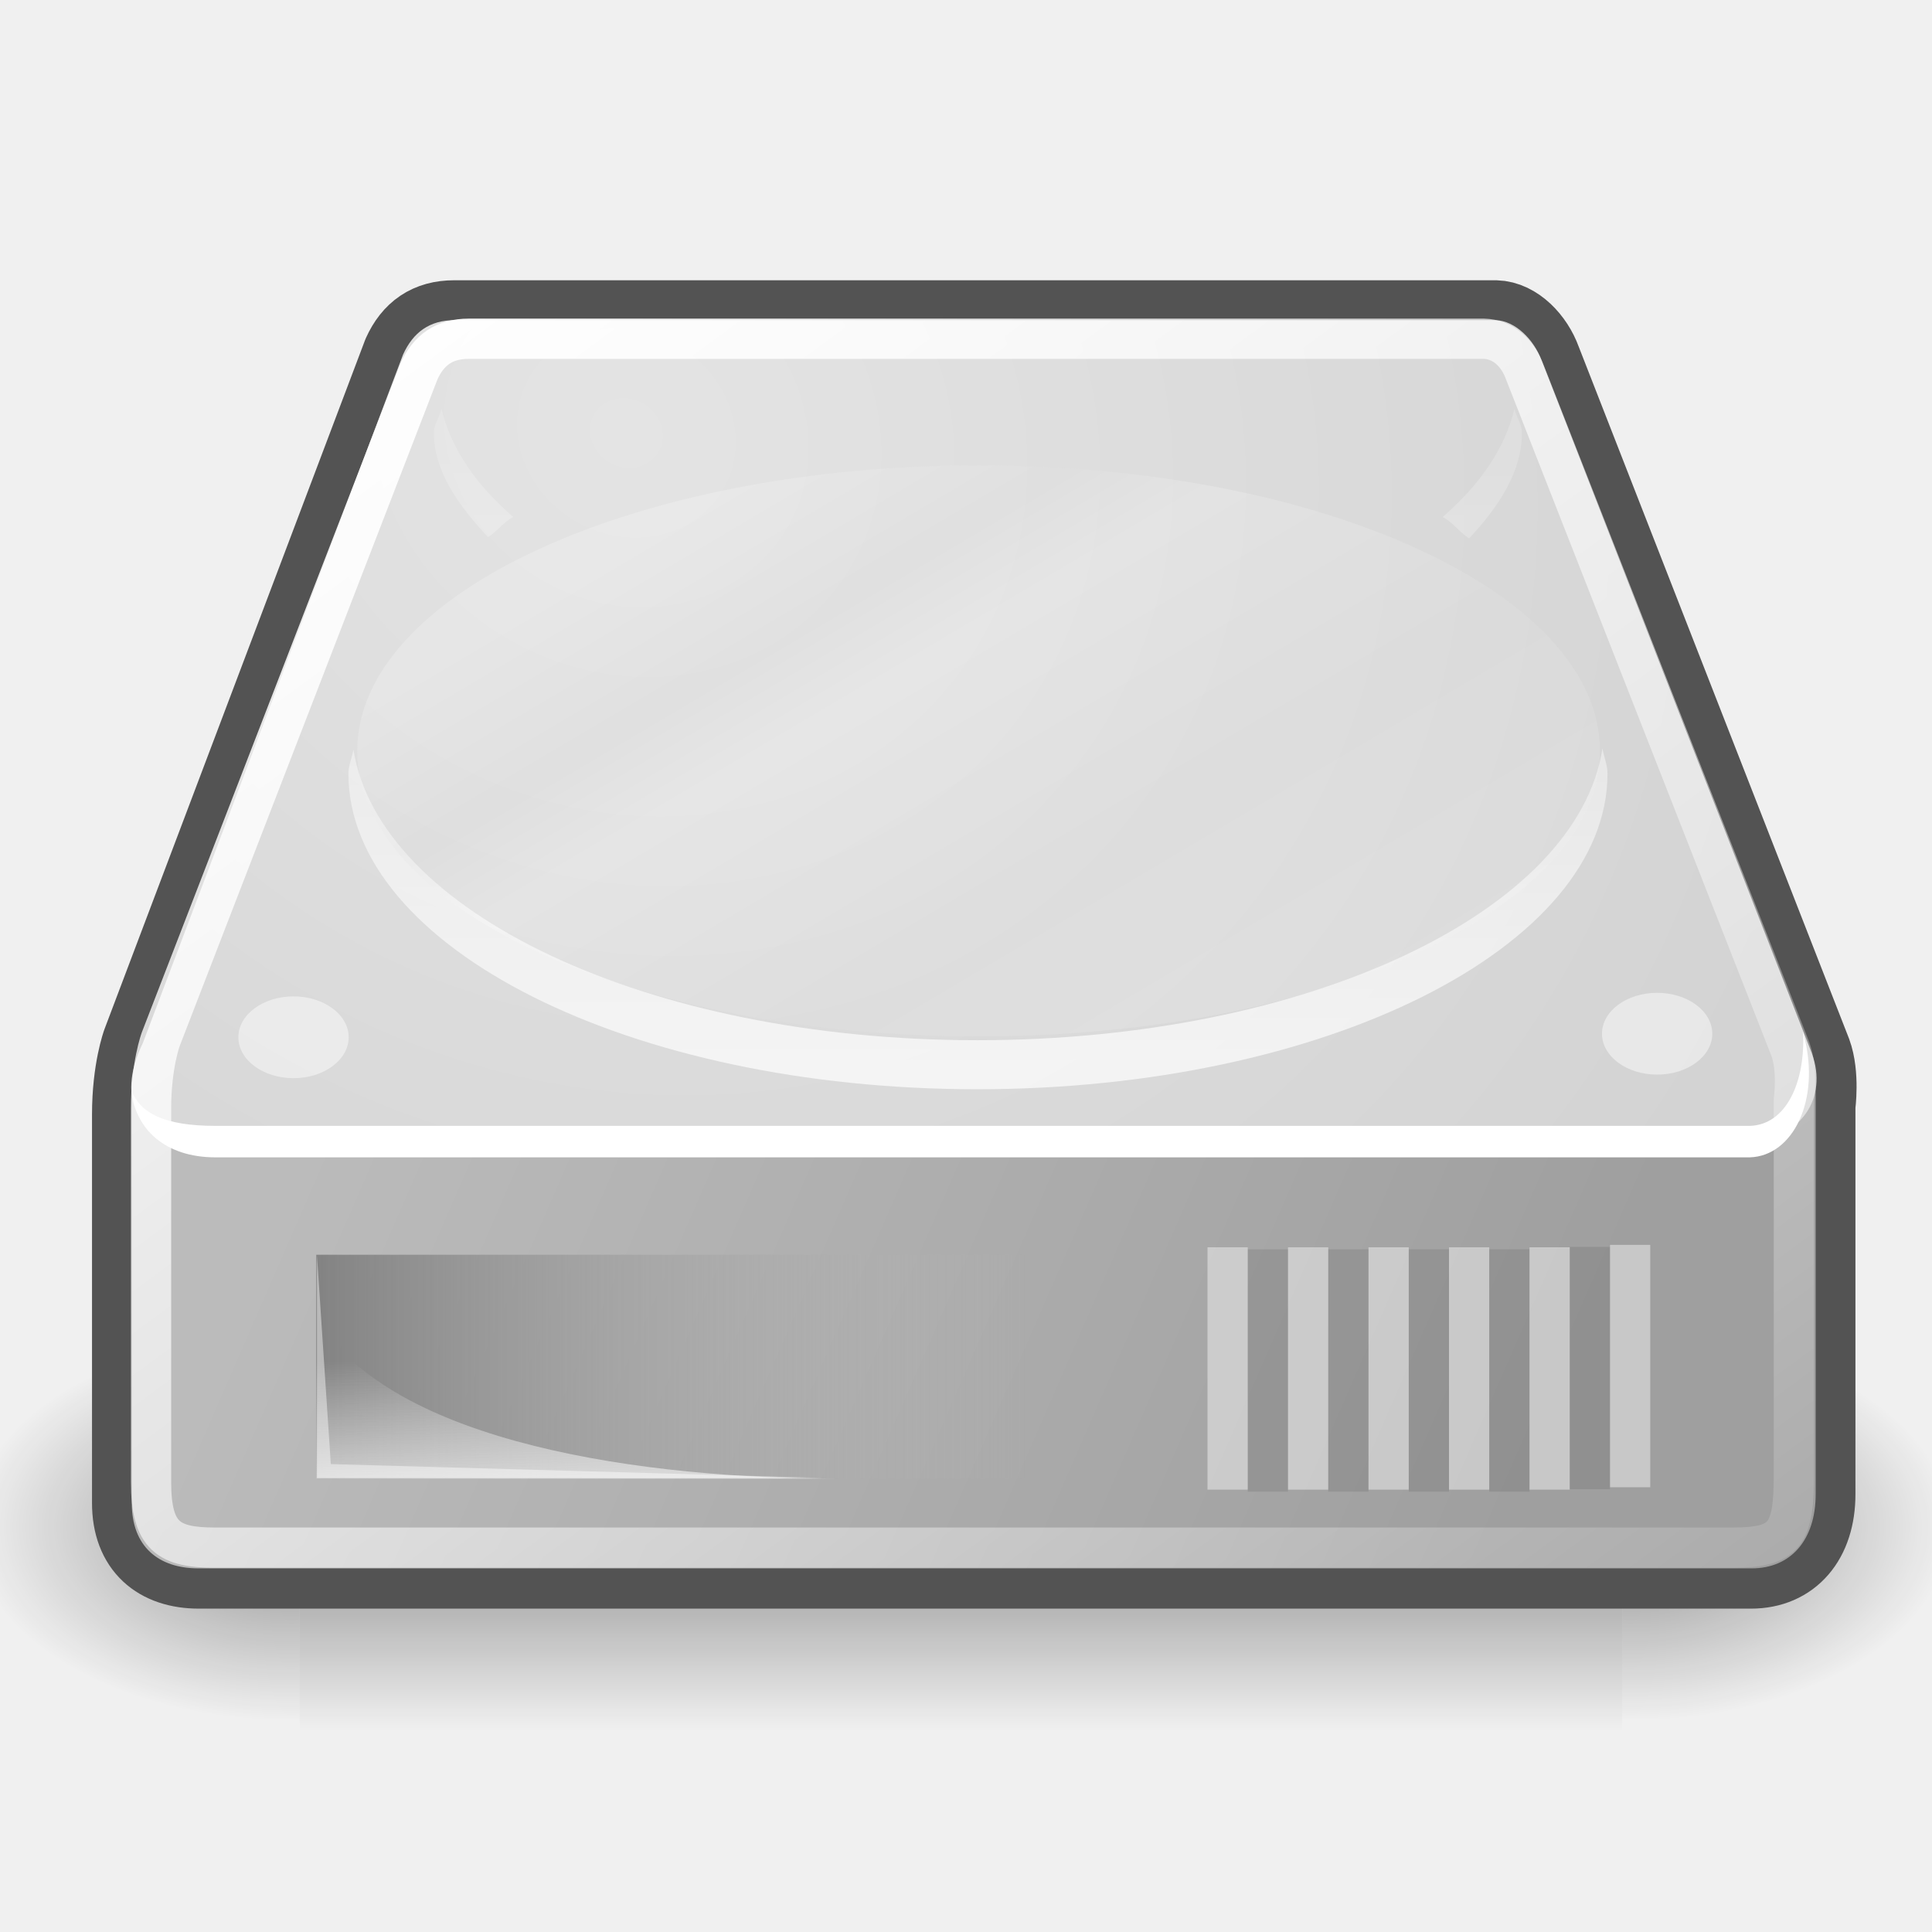
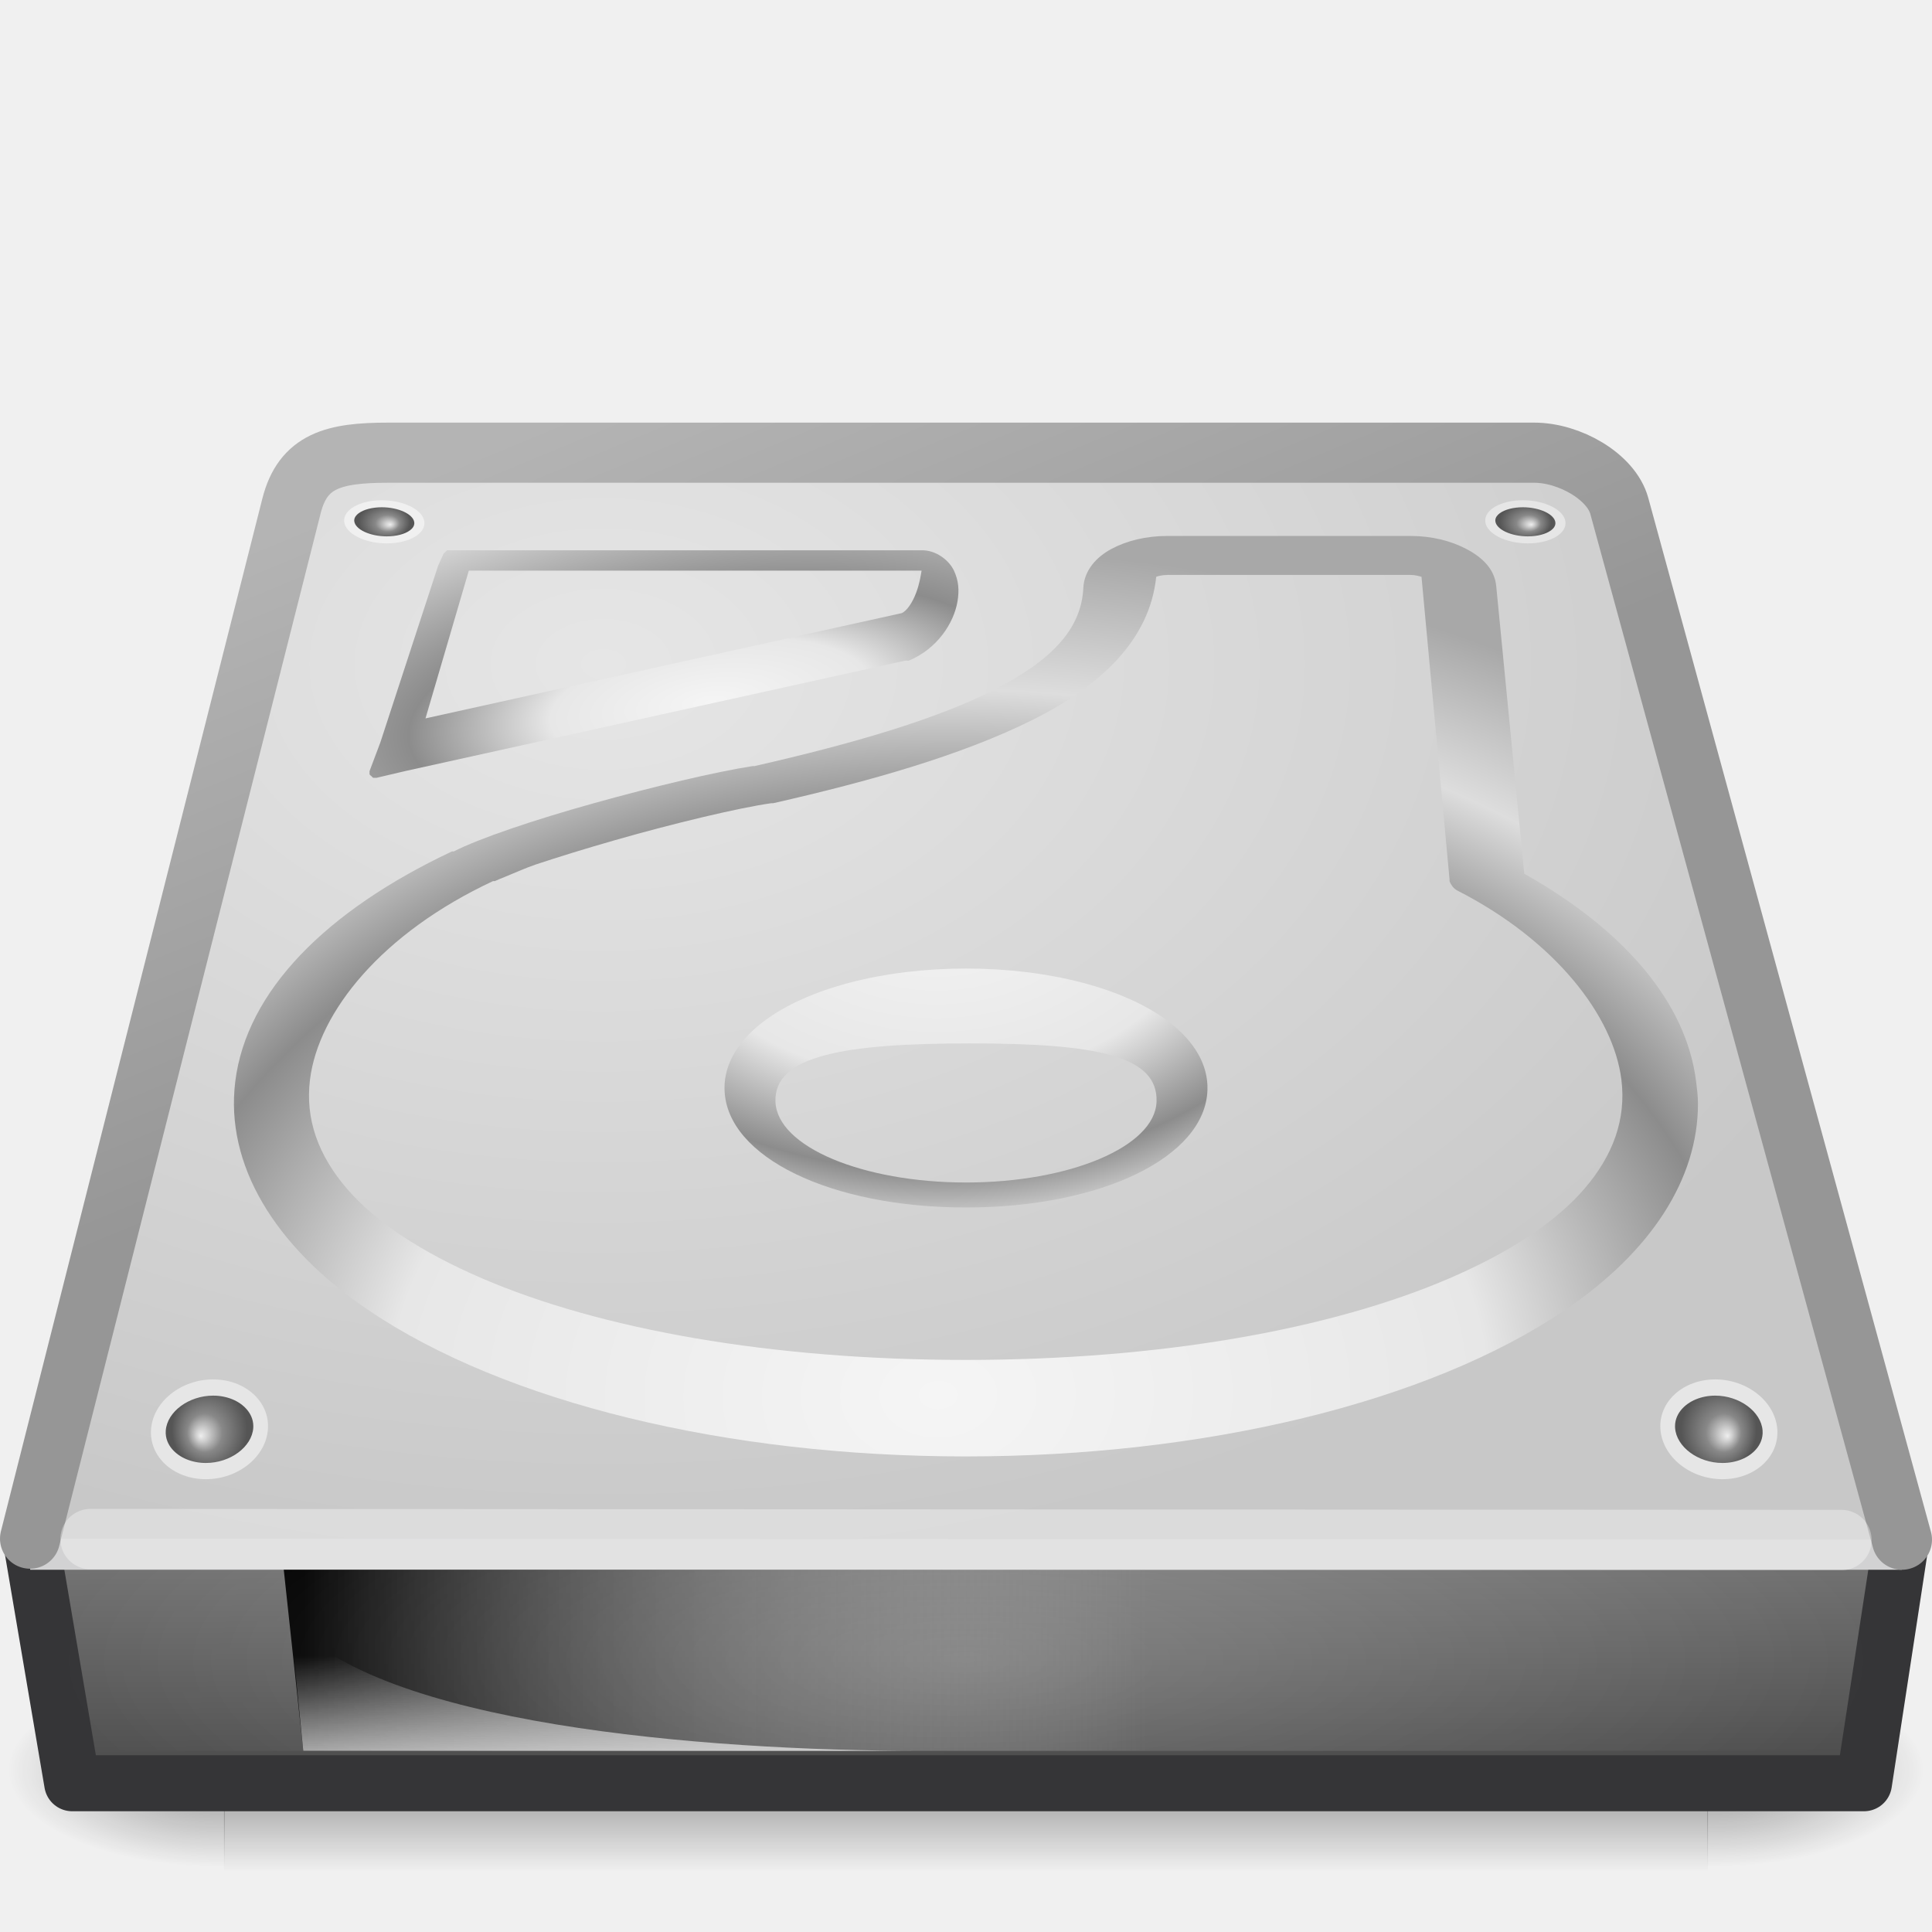
- <svg xmlns="http://www.w3.org/2000/svg" xmlns:xlink="http://www.w3.org/1999/xlink" id="svg2913" height="48px" width="48px">
-   <defs id="defs3">
-     <radialGradient xlink:href="#linearGradient5060" id="radialGradient6719" gradientUnits="userSpaceOnUse" gradientTransform="matrix(-2.774389,0,0,1.969706,112.7623,-872.8854)" cx="605.714" cy="486.648" fx="605.714" fy="486.648" r="117.143" />
+ <svg xmlns="http://www.w3.org/2000/svg" xmlns:xlink="http://www.w3.org/1999/xlink" version="1.0" width="32" height="32" id="svg3786">
+   <defs id="defs3788">
+     <linearGradient id="linearGradient5026">
+       <stop id="stop5028" style="stop-color:#f5f5f5;stop-opacity:1" offset="0" />
+       <stop id="stop5030" style="stop-color:#e7e7e7;stop-opacity:1" offset="0.278" />
+       <stop id="stop5032" style="stop-color:#8c8c8c;stop-opacity:1" offset="0.524" />
+       <stop id="stop5034" style="stop-color:#ddd;stop-opacity:1" offset="1" />
+       <stop id="stop5036" style="stop-color:#a8a8a8;stop-opacity:1" offset="1" />
+     </linearGradient>
    <linearGradient id="linearGradient5060">
-       <stop style="stop-color:black;stop-opacity:1;" offset="0" id="stop5062" />
-       <stop style="stop-color:black;stop-opacity:0;" offset="1" id="stop5064" />
+       <stop id="stop5062" style="stop-color:black;stop-opacity:1" offset="0" />
+       <stop id="stop5064" style="stop-color:black;stop-opacity:0" offset="1" />
    </linearGradient>
-     <radialGradient xlink:href="#linearGradient5060" id="radialGradient6717" gradientUnits="userSpaceOnUse" gradientTransform="matrix(2.774389,0,0,1.969706,-1891.633,-872.8854)" cx="605.714" cy="486.648" fx="605.714" fy="486.648" r="117.143" />
    <linearGradient id="linearGradient5048">
-       <stop style="stop-color:black;stop-opacity:0;" offset="0" id="stop5050" />
-       <stop id="stop5056" offset="0.5" style="stop-color:black;stop-opacity:1;" />
-       <stop style="stop-color:black;stop-opacity:0;" offset="1" id="stop5052" />
+       <stop id="stop5050" style="stop-color:black;stop-opacity:0" offset="0" />
+       <stop id="stop5056" style="stop-color:black;stop-opacity:1" offset="0.5" />
+       <stop id="stop5052" style="stop-color:black;stop-opacity:0" offset="1" />
    </linearGradient>
-     <linearGradient xlink:href="#linearGradient5048" id="linearGradient6715" gradientUnits="userSpaceOnUse" gradientTransform="matrix(2.774389,0,0,1.969706,-1892.179,-872.8854)" x1="302.857" y1="366.648" x2="302.857" y2="609.505" />
-     <linearGradient id="linearGradient2555">
-       <stop id="stop2557" offset="0" style="stop-color:#ffffff;stop-opacity:1;" />
-       <stop style="stop-color:#e6e6e6;stop-opacity:1;" offset="0.5" id="stop2561" />
-       <stop id="stop2563" offset="0.75" style="stop-color:#ffffff;stop-opacity:1;" />
-       <stop style="stop-color:#e1e1e1;stop-opacity:1;" offset="0.842" id="stop2565" />
-       <stop id="stop2559" offset="1" style="stop-color:#ffffff;stop-opacity:1;" />
+     <linearGradient x1="19.636" y1="23.297" x2="13.817" y2="9.748" id="linearGradient2461" xlink:href="#linearGradient3484-2" gradientUnits="userSpaceOnUse" gradientTransform="matrix(0.6874548,0,0,0.6642584,-0.4986866,0.5245843)" />
+     <linearGradient x1="29.938" y1="41" x2="30" y2="50" id="linearGradient2465" xlink:href="#linearGradient2215-9" gradientUnits="userSpaceOnUse" gradientTransform="matrix(0.6886478,0,0,0.5067185,-3.970884,4.455257)" />
+     <linearGradient x1="302.857" y1="366.648" x2="302.857" y2="609.505" id="linearGradient2471" xlink:href="#linearGradient5048" gradientUnits="userSpaceOnUse" gradientTransform="matrix(0.07635654,0,0,0.02184879,1.402572,30.13856)" />
+     <radialGradient cx="605.714" cy="486.648" r="117.143" fx="605.714" fy="486.648" id="radialGradient2473" xlink:href="#linearGradient5060" gradientUnits="userSpaceOnUse" gradientTransform="matrix(0.04484747,0,0,0.02184879,20.38888,30.13856)" />
+     <radialGradient cx="605.714" cy="486.648" r="117.143" fx="605.714" fy="486.648" id="radialGradient2475" xlink:href="#linearGradient5060" gradientUnits="userSpaceOnUse" gradientTransform="matrix(-0.04484747,0,0,0.02184879,37.61113,30.13856)" />
+     <radialGradient cx="113.065" cy="97.588" r="2.563" fx="113.667" fy="98" id="radialGradient3437" gradientUnits="userSpaceOnUse">
+       <stop id="stop3439" style="stop-color:#eee;stop-opacity:1" offset="0" />
+       <stop id="stop3441" style="stop-color:#cecece;stop-opacity:1" offset="0.16" />
+       <stop id="stop3443" style="stop-color:#888;stop-opacity:1" offset="0.468" />
+       <stop id="stop3445" style="stop-color:#555;stop-opacity:1" offset="1" />
+     </radialGradient>
+     <radialGradient cx="113.065" cy="97.588" r="2.563" fx="113.667" fy="98" id="radialGradient3789" xlink:href="#radialGradient3437" gradientUnits="userSpaceOnUse" gradientTransform="matrix(2.495652,0,0,2.495652,-223.9757,-53.22609)" />
+     <radialGradient cx="113.065" cy="97.588" r="2.563" fx="113.667" fy="98" id="radialGradient3793" xlink:href="#radialGradient3437" gradientUnits="userSpaceOnUse" gradientTransform="matrix(2.495652,0,0,2.495652,-223.9757,-53.22609)" />
+     <radialGradient cx="113.065" cy="97.588" r="2.563" fx="113.667" fy="98" id="radialGradient3797" xlink:href="#radialGradient3437" gradientUnits="userSpaceOnUse" gradientTransform="matrix(2.495652,0,0,2.495652,-223.9757,-53.22609)" />
+     <radialGradient cx="113.065" cy="97.588" r="2.563" fx="113.667" fy="98" id="radialGradient3801" xlink:href="#radialGradient3437" gradientUnits="userSpaceOnUse" gradientTransform="matrix(2.495652,0,0,2.495652,-223.9757,-53.22609)" />
+     <radialGradient cx="142.622" cy="191.854" r="78.728" fx="142.622" fy="191.854" id="radialGradient3820" xlink:href="#linearGradient4035" gradientUnits="userSpaceOnUse" gradientTransform="matrix(0.1233016,0,0,-0.08625852,-2.074113,31.24775)" />
+     <radialGradient cx="127.317" cy="143.828" r="78.728" fx="127.317" fy="143.828" id="radialGradient3827" xlink:href="#linearGradient5026" gradientUnits="userSpaceOnUse" gradientTransform="matrix(0.126479,-0.01718782,0.00571677,0.0512009,-5.116578,6.52565)" />
+     <radialGradient cx="141.747" cy="206.426" r="78.728" fx="141.747" fy="206.426" id="radialGradient3831" xlink:href="#linearGradient4035" gradientUnits="userSpaceOnUse" gradientTransform="matrix(0.2481943,-0.00314007,0.00183689,0.1806732,-20.01717,-13.63393)" />
+     <linearGradient id="linearGradient4236-0">
+       <stop id="stop4238-4" style="stop-color:#eee;stop-opacity:1" offset="0" />
+       <stop id="stop4240-3" style="stop-color:#eee;stop-opacity:0" offset="1" />
    </linearGradient>
-     <linearGradient id="linearGradient4274">
-       <stop style="stop-color:#ffffff;stop-opacity:0.255;" offset="0" id="stop4276" />
-       <stop style="stop-color:#ffffff;stop-opacity:1;" offset="1" id="stop4278" />
+     <linearGradient id="linearGradient6309">
+       <stop id="stop6311" style="stop-color:black;stop-opacity:1" offset="0" />
+       <stop id="stop6313" style="stop-color:#bbb;stop-opacity:0" offset="1" />
    </linearGradient>
-     <linearGradient id="linearGradient4264">
-       <stop id="stop4266" offset="0" style="stop-color:#000000;stop-opacity:1;" />
-       <stop id="stop4268" offset="1" style="stop-color:#000000;stop-opacity:0;" />
+     <linearGradient id="linearGradient4035">
+       <stop id="stop4037" style="stop-color:#f5f5f5;stop-opacity:1" offset="0" />
+       <stop id="stop4039" style="stop-color:#e7e7e7;stop-opacity:1" offset="0.47" />
+       <stop id="stop4041" style="stop-color:#8c8c8c;stop-opacity:1" offset="0.693" />
+       <stop id="stop4043" style="stop-color:#ddd;stop-opacity:1" offset="0.835" />
+       <stop id="stop4045" style="stop-color:#a8a8a8;stop-opacity:1" offset="1" />
    </linearGradient>
-     <linearGradient id="linearGradient4254">
-       <stop id="stop4256" offset="0" style="stop-color:#ffffff;stop-opacity:1;" />
-       <stop id="stop4258" offset="1" style="stop-color:#ffffff;stop-opacity:0;" />
+     <linearGradient id="linearGradient2215-9">
+       <stop id="stop2223-6" style="stop-color:#7a7a7a;stop-opacity:1" offset="0" />
+       <stop id="stop2219-1" style="stop-color:#474747;stop-opacity:1" offset="1" />
    </linearGradient>
-     <linearGradient id="linearGradient4244">
-       <stop id="stop4246" offset="0" style="stop-color:#e4e4e4;stop-opacity:1;" />
-       <stop id="stop4248" offset="1" style="stop-color:#d3d3d3;stop-opacity:1;" />
+     <linearGradient id="linearGradient7056-0">
+       <stop id="stop7064-4" style="stop-color:#e6e6e6;stop-opacity:1" offset="0" />
+       <stop id="stop7060-2" style="stop-color:#c8c8c8;stop-opacity:1" offset="1" />
    </linearGradient>
-     <linearGradient id="linearGradient4236">
-       <stop id="stop4238" offset="0" style="stop-color:#eeeeee;stop-opacity:1;" />
-       <stop id="stop4240" offset="1" style="stop-color:#eeeeee;stop-opacity:0;" />
+     <linearGradient id="linearGradient3484-2">
+       <stop id="stop3486-2" style="stop-color:#969696;stop-opacity:1" offset="0" />
+       <stop id="stop3488-0" style="stop-color:#b4b4b4;stop-opacity:1" offset="1" />
    </linearGradient>
-     <linearGradient id="linearGradient4228">
-       <stop id="stop4230" offset="0" style="stop-color:#bbbbbb;stop-opacity:1;" />
-       <stop id="stop4232" offset="1" style="stop-color:#9f9f9f;stop-opacity:1;" />
+     <linearGradient id="linearGradient6310-8">
+       <stop id="stop6312-6" style="stop-color:white;stop-opacity:1" offset="0" />
+       <stop id="stop6314-6" style="stop-color:white;stop-opacity:0" offset="1" />
    </linearGradient>
-     <linearGradient id="linearGradient4184">
-       <stop id="stop4186" offset="0" style="stop-color:#838383;stop-opacity:1;" />
-       <stop id="stop4188" offset="1" style="stop-color:#bbbbbb;stop-opacity:0;" />
-     </linearGradient>
-     <linearGradient gradientTransform="translate(0.795493,-1.325821)" y2="35.281" x2="24.688" y1="35.281" x1="7.062" gradientUnits="userSpaceOnUse" id="linearGradient4209" xlink:href="#linearGradient4184" />
-     <linearGradient gradientUnits="userSpaceOnUse" y2="40.944" x2="36.183" y1="28.481" x1="7.605" id="linearGradient4234" xlink:href="#linearGradient4228" />
-     <linearGradient gradientUnits="userSpaceOnUse" y2="33.759" x2="12.222" y1="37.206" x1="12.277" id="linearGradient4242" xlink:href="#linearGradient4236" />
-     <radialGradient gradientUnits="userSpaceOnUse" gradientTransform="matrix(1.286242,0.781698,-0.710782,1.169552,-2.354348,-4.876862)" r="20.936" fy="2.959" fx="15.571" cy="2.959" cx="15.571" id="radialGradient4250" xlink:href="#linearGradient4244" />
-     <linearGradient gradientUnits="userSpaceOnUse" y2="47.621" x2="44.096" y1="4.433" x1="12.378" id="linearGradient4260" xlink:href="#linearGradient4254" />
-     <radialGradient gradientUnits="userSpaceOnUse" gradientTransform="matrix(1,0,0,0.651032,0,9.455693)" r="23.555" fy="27.096" fx="23.202" cy="27.096" cx="23.202" id="radialGradient4270" xlink:href="#linearGradient4264" />
-     <linearGradient gradientUnits="userSpaceOnUse" y2="26.357" x2="23.688" y1="11.319" x1="23.688" id="linearGradient4272" xlink:href="#linearGradient4274" />
-     <linearGradient xlink:href="#linearGradient2555" id="linearGradient2553" x1="33.431" y1="31.965" x2="21.748" y2="11.781" gradientUnits="userSpaceOnUse" />
+     <radialGradient cx="24" cy="42" r="21" fx="24" fy="42" id="radialGradient4226" xlink:href="#linearGradient6310-8" gradientUnits="userSpaceOnUse" gradientTransform="matrix(0.7142857,0,1.9866158e-8,0.2142857,-1.142856,18.5)" />
+     <linearGradient x1="12.277" y1="37.206" x2="12.222" y2="33.759" id="linearGradient4235" xlink:href="#linearGradient4236-0" gradientUnits="userSpaceOnUse" gradientTransform="matrix(0.7930465,0,0,0.5393258,-1.209199,9.186959)" />
+     <linearGradient x1="7.062" y1="35.281" x2="24.688" y2="35.281" id="linearGradient4238" xlink:href="#linearGradient6309" gradientUnits="userSpaceOnUse" gradientTransform="matrix(0.7930465,0,0,0.5393258,-0.5783367,8.471909)" />
+     <radialGradient cx="10" cy="7.237" r="16" fx="10" fy="7.237" id="radialGradient5024" xlink:href="#linearGradient7056-0" gradientUnits="userSpaceOnUse" gradientTransform="matrix(1.404513,0,0,0.9375,-4.045128,4.215466)" />
  </defs>
-   <g id="layer2">
-     <g transform="matrix(2.45274e-2,0,0,2.086758e-2,45.69054,36.1536)" id="g6707">
-       <rect style="opacity:0.402;color:black;fill:url(#linearGradient6715);fill-opacity:1;fill-rule:nonzero;stroke:none;stroke-width:1;stroke-linecap:round;stroke-linejoin:miter;marker:none;marker-start:none;marker-mid:none;marker-end:none;stroke-miterlimit:4;stroke-dasharray:none;stroke-dashoffset:0;stroke-opacity:1;visibility:visible;display:inline;overflow:visible" id="rect6709" width="1339.633" height="478.357" x="-1559.252" y="-150.697" />
-       <path style="opacity:0.402;color:black;fill:url(#radialGradient6717);fill-opacity:1;fill-rule:nonzero;stroke:none;stroke-width:1;stroke-linecap:round;stroke-linejoin:miter;marker:none;marker-start:none;marker-mid:none;marker-end:none;stroke-miterlimit:4;stroke-dasharray:none;stroke-dashoffset:0;stroke-opacity:1;visibility:visible;display:inline;overflow:visible" d="M -219.619,-150.68 C -219.619,-150.68 -219.619,327.65 -219.619,327.65 C -76.745,328.551 125.781,220.481 125.781,88.454 C 125.781,-43.572 -33.655,-150.68 -219.619,-150.68 z " id="path6711" />
-       <path id="path6713" d="M -1559.252,-150.68 C -1559.252,-150.68 -1559.252,327.65 -1559.252,327.65 C -1702.127,328.551 -1904.652,220.481 -1904.652,88.454 C -1904.652,-43.572 -1745.216,-150.68 -1559.252,-150.68 z " style="opacity:0.402;color:black;fill:url(#radialGradient6719);fill-opacity:1;fill-rule:nonzero;stroke:none;stroke-width:1;stroke-linecap:round;stroke-linejoin:miter;marker:none;marker-start:none;marker-mid:none;marker-end:none;stroke-miterlimit:4;stroke-dasharray:none;stroke-dashoffset:0;stroke-opacity:1;visibility:visible;display:inline;overflow:visible" />
-     </g>
-     <path id="path4196" d="M 11.286,7.963 C 10.661,7.963 10.254,8.253 10.004,8.806 C 10.004,8.806 3.536,25.91 3.536,25.91 C 3.536,25.91 3.286,26.581 3.286,27.691 C 3.286,27.691 3.286,37.341 3.286,37.341 C 3.286,38.424 3.943,38.966 4.942,38.966 L 43.504,38.966 C 44.489,38.966 45.098,38.248 45.098,37.122 L 45.098,27.472 C 45.098,27.472 45.204,26.702 45.004,26.16 L 38.286,8.963 C 38.101,8.451 37.649,7.975 37.161,7.963 L 11.286,7.963 z " style="stroke-opacity:1;stroke-dasharray:none;stroke-miterlimit:4;stroke-linejoin:round;stroke-linecap:round;stroke-width:2;stroke:#535353;fill-rule:evenodd;fill-opacity:1;fill:none" />
-     <path id="path4170" d="M 3.274,26.997 L 4.038,26.305 L 41.648,26.367 L 45.11,26.684 L 45.11,37.123 C 45.11,38.248 44.503,38.966 43.518,38.966 L 4.935,38.966 C 3.937,38.966 3.274,38.424 3.274,37.342 L 3.274,26.997 z " style="fill:url(#linearGradient4234);fill-opacity:1.0;fill-rule:evenodd;stroke:none;stroke-width:1.02px;stroke-linecap:butt;stroke-linejoin:miter;stroke-opacity:1" />
-     <path id="path3093" d="M 3.549,25.914 C 2.835,27.379 3.548,28.307 4.585,28.307 C 4.585,28.307 43.585,28.307 43.585,28.307 C 44.704,28.283 45.43,27.295 45.013,26.164 L 38.299,8.954 C 38.115,8.442 37.644,7.966 37.156,7.954 L 11.299,7.954 C 10.674,7.954 10.263,8.257 10.013,8.811 C 10.013,8.811 3.549,25.914 3.549,25.914 z " style="fill:url(#radialGradient4250);fill-opacity:1.0;fill-rule:evenodd;stroke:none;stroke-width:1px;stroke-linecap:butt;stroke-linejoin:miter;stroke-opacity:1" />
-     <rect y="31.174" x="7.858" height="5.562" width="17.625" id="rect4174" style="opacity:1;color:#000000;fill:url(#linearGradient4209);fill-opacity:1;fill-rule:evenodd;stroke:none;stroke-width:2.409;stroke-linecap:round;stroke-linejoin:round;marker:none;marker-start:none;marker-mid:none;marker-end:none;stroke-miterlimit:4;stroke-dasharray:none;stroke-dashoffset:0;stroke-opacity:1;visibility:visible;display:inline;overflow:visible" />
-     <path id="path4194" d="M 7.858,36.737 C 7.858,36.737 7.858,32.725 7.858,32.725 C 9.694,35.904 16.154,36.737 20.795,36.737 C 20.795,36.737 7.858,36.737 7.858,36.737 z " style="opacity:0.811;stroke-opacity:1;stroke-linejoin:miter;stroke-linecap:butt;stroke-width:1px;stroke:none;fill-rule:evenodd;fill-opacity:1.0;fill:url(#linearGradient4242)" />
-     <path id="path4201" d="M 44.796,25.629 C 44.86,26.879 44.382,27.945 43.474,27.972 C 43.474,27.972 5.355,27.972 5.355,27.972 C 4.066,27.972 3.488,27.647 3.271,27.104 C 3.363,28.049 4.097,28.754 5.355,28.754 C 5.355,28.754 43.474,28.754 43.474,28.754 C 44.55,28.721 45.227,27.33 44.826,25.759 L 44.796,25.629 z " style="fill:#ffffff;fill-opacity:1;fill-rule:evenodd;stroke:none;stroke-width:1px;stroke-linecap:butt;stroke-linejoin:miter;stroke-opacity:1" />
-     <path id="path4211" d="M 10.969 10.156 C 10.923 10.357 10.781 10.543 10.781 10.75 C 10.781 11.699 11.372 12.539 12.125 13.344 C 12.365 13.19 12.49 12.989 12.75 12.844 C 11.81 12.028 11.197 11.127 10.969 10.156 z M 37.625 10.156 C 37.396 11.126 36.783 12.029 35.844 12.844 C 36.118 12.997 36.248 13.212 36.5 13.375 C 37.257 12.568 37.812 11.702 37.812 10.75 C 37.812 10.543 37.671 10.357 37.625 10.156 z M 39.812 18.594 C 39.199 22.634 32.514 25.844 24.281 25.844 C 16.069 25.844 9.421 22.651 8.781 18.625 C 8.749 18.822 8.656 19.017 8.656 19.219 C 8.656 23.537 15.645 27.063 24.281 27.062 C 32.917 27.062 39.937 23.537 39.938 19.219 C 39.938 19.006 39.848 18.801 39.812 18.594 z " style="opacity:0.691;color:#000000;fill:url(#linearGradient4272);fill-opacity:1;fill-rule:evenodd;stroke:none;stroke-width:2;stroke-linecap:round;stroke-linejoin:round;marker:none;marker-start:none;marker-mid:none;marker-end:none;stroke-miterlimit:4;stroke-dasharray:none;stroke-dashoffset:0;stroke-opacity:1;visibility:visible;display:inline;overflow:visible" />
-     <path transform="translate(8.838843e-2,0.176776)" d="M 8.574 25.594 A 1.37 1.016 0 1 1  5.834,25.594 A 1.37 1.016 0 1 1  8.574 25.594 z" id="path4224" style="opacity:1;color:#000000;fill:#ffffff;fill-opacity:0.458;fill-rule:evenodd;stroke:none;stroke-width:2;stroke-linecap:round;stroke-linejoin:round;marker:none;marker-start:none;marker-mid:none;marker-end:none;stroke-miterlimit:4;stroke-dasharray:none;stroke-dashoffset:0;stroke-opacity:1;visibility:visible;display:inline;overflow:visible" />
-     <path style="opacity:1;color:#000000;fill:#ffffff;fill-opacity:0.458;fill-rule:evenodd;stroke:none;stroke-width:2;stroke-linecap:round;stroke-linejoin:round;marker:none;marker-start:none;marker-mid:none;marker-end:none;stroke-miterlimit:4;stroke-dasharray:none;stroke-dashoffset:0;stroke-opacity:1;visibility:visible;display:inline;overflow:visible" id="path4226" d="M 8.574 25.594 A 1.37 1.016 0 1 1  5.834,25.594 A 1.37 1.016 0 1 1  8.574 25.594 z" transform="translate(33.96705,8.838804e-2)" />
-     <path style="fill:none;fill-opacity:1;fill-rule:evenodd;stroke:url(#linearGradient4260);stroke-width:1;stroke-linecap:round;stroke-linejoin:round;stroke-miterlimit:4;stroke-dasharray:none;stroke-opacity:1" d="M 11.643,8.416 C 11.041,8.416 10.65,8.695 10.409,9.228 C 10.409,9.228 3.994,25.819 3.994,25.819 C 3.994,25.819 3.753,26.465 3.753,27.534 C 3.753,27.534 3.753,36.824 3.753,36.824 C 3.753,38.178 4.197,38.451 5.348,38.451 L 43.035,38.451 C 44.358,38.451 44.569,38.134 44.569,36.613 L 44.569,27.323 C 44.569,27.323 44.671,26.581 44.479,26.059 L 37.886,9.253 C 37.708,8.761 37.335,8.427 36.865,8.416 L 11.643,8.416 z " id="path4252" />
-     <path style="fill:none;fill-opacity:0.75;fill-rule:evenodd;stroke:#ffffff;stroke-width:1px;stroke-linecap:square;stroke-linejoin:miter;stroke-opacity:0.424" d="M 40.5,31.429 L 40.5,36.45" id="path4282" />
-     <path id="path4284" d="M 38.5,31.489 L 38.5,36.51" style="fill:none;fill-opacity:0.75;fill-rule:evenodd;stroke:#ffffff;stroke-width:1px;stroke-linecap:square;stroke-linejoin:miter;stroke-opacity:0.424" />
-     <path style="fill:none;fill-opacity:0.75;fill-rule:evenodd;stroke:#ffffff;stroke-width:1px;stroke-linecap:square;stroke-linejoin:miter;stroke-opacity:0.424" d="M 36.5,31.489 L 36.5,36.51" id="path4286" />
-     <path id="path4288" d="M 34.5,31.489 L 34.5,36.51" style="fill:none;fill-opacity:0.75;fill-rule:evenodd;stroke:#ffffff;stroke-width:1px;stroke-linecap:square;stroke-linejoin:miter;stroke-opacity:0.424" />
-     <path style="fill:none;fill-opacity:0.75;fill-rule:evenodd;stroke:#ffffff;stroke-width:1px;stroke-linecap:square;stroke-linejoin:miter;stroke-opacity:0.424" d="M 32.5,31.489 L 32.5,36.51" id="path4290" />
-     <path id="path4292" d="M 30.5,31.489 L 30.5,36.51" style="fill:none;fill-opacity:0.75;fill-rule:evenodd;stroke:#ffffff;stroke-width:1px;stroke-linecap:square;stroke-linejoin:miter;stroke-opacity:0.424" />
-     <path id="path4294" d="M 39.5,31.479 L 39.5,36.5" style="opacity:0.097;fill:none;fill-opacity:0.75;fill-rule:evenodd;stroke:#000000;stroke-width:1px;stroke-linecap:square;stroke-linejoin:miter;stroke-opacity:1" />
-     <path style="opacity:0.097;fill:none;fill-opacity:0.75;fill-rule:evenodd;stroke:#000000;stroke-width:1px;stroke-linecap:square;stroke-linejoin:miter;stroke-opacity:1" d="M 37.5,31.539 L 37.5,36.56" id="path4296" />
-     <path id="path4298" d="M 35.5,31.539 L 35.5,36.56" style="opacity:0.097;fill:none;fill-opacity:0.75;fill-rule:evenodd;stroke:#000000;stroke-width:1px;stroke-linecap:square;stroke-linejoin:miter;stroke-opacity:1" />
-     <path style="opacity:0.097;fill:none;fill-opacity:0.75;fill-rule:evenodd;stroke:#000000;stroke-width:1px;stroke-linecap:square;stroke-linejoin:miter;stroke-opacity:1" d="M 33.5,31.539 L 33.5,36.56" id="path4300" />
-     <path id="path4302" d="M 31.5,31.539 L 31.5,36.56" style="opacity:0.097;fill:none;fill-opacity:0.75;fill-rule:evenodd;stroke:#000000;stroke-width:1px;stroke-linecap:square;stroke-linejoin:miter;stroke-opacity:1" />
-     <path id="path4572" d="M 7.875,31.188 L 7.875,36.719 L 20.438,36.719 L 8.219,36.375 L 7.875,31.188 z " style="opacity:0.44;fill:#ffffff;fill-opacity:1;fill-rule:evenodd;stroke:none;stroke-width:1px;stroke-linecap:butt;stroke-linejoin:miter;stroke-opacity:1" />
-     <path style="opacity:0.206;color:#000000;fill:url(#linearGradient2553);fill-opacity:1;fill-rule:evenodd;stroke:none;stroke-width:0.934;stroke-linecap:square;stroke-linejoin:round;marker:none;marker-start:none;marker-mid:none;marker-end:none;stroke-miterlimit:4;stroke-dasharray:none;stroke-dashoffset:0;stroke-opacity:0.424;visibility:visible;display:inline;overflow:visible" id="path2545" d="M 39.875 19.562 A 14.875 6.688 0 1 1  10.125,19.562 A 14.875 6.688 0 1 1  39.875 19.562 z" transform="matrix(1.037815,0,0,1.060747,-1.632878,-2.094626)" />
+   <g transform="matrix(0.6666596,0,0,0.6259973,-3.333128,3.796978)" id="g6029" style="display:inline;enable-background:new">
+     <rect width="36.869" height="5.306" x="10.565" y="38.149" id="rect2723" style="opacity:0.402;fill:url(#linearGradient2471);fill-opacity:1;fill-rule:nonzero;stroke:none;stroke-width:0.5;marker:none;visibility:visible;display:inline;overflow:visible" />
+     <path d="m 47.417,38.15 c 0,0 0,5.306 0,5.306 2.31,0.01 5.583,-1.189 5.583,-2.653 0,-1.464 -2.577,-2.653 -5.583,-2.653 z" id="path2725" style="opacity:0.402;fill:url(#radialGradient2473);fill-opacity:1;fill-rule:nonzero;stroke:none;stroke-width:0.5;marker:none;visibility:visible;display:inline;overflow:visible" />
+     <path d="m 10.583,38.15 c 0,0 0,5.306 0,5.306 C 8.274,43.465 5,42.267 5,40.802 c 0,-1.464 2.577,-2.653 5.583,-2.653 z" id="path2727" style="opacity:0.402;fill:url(#radialGradient2475);fill-opacity:1;fill-rule:nonzero;stroke:none;stroke-width:1;marker:none;visibility:visible;display:inline;overflow:visible" />
  </g>
+   <path d="m 0.508,25.486 30.985,0 -0.62,4.05 -29.677,0 -0.688,-4.05 z" id="rect6431" style="fill:url(#linearGradient2465);fill-opacity:1;fill-rule:evenodd;stroke:#353537;stroke-width:0.928;stroke-linecap:round;stroke-linejoin:round;stroke-miterlimit:4;stroke-opacity:1;stroke-dasharray:none;stroke-dashoffset:0;display:inline;enable-background:new" />
+   <rect width="31" height="1" x="0.5" y="25" id="rect6381" style="fill:#d2d2d3;fill-opacity:1;fill-rule:evenodd;stroke:none;display:inline;enable-background:new" />
+   <path d="M 31.502,25.502 26.821,8.381 C 26.689,7.894 25.995,7.498 25.412,7.498 l -18.986,0 c -0.896,0 -1.409,0.132 -1.598,0.883 L 0.498,25.485" id="path6345" style="fill:url(#radialGradient5024);fill-opacity:1;fill-rule:nonzero;stroke:url(#linearGradient2461);stroke-width:0.996;stroke-linecap:round;stroke-linejoin:round;stroke-miterlimit:4;stroke-opacity:1;stroke-dasharray:none;stroke-dashoffset:0;marker:none;visibility:visible;display:inline;overflow:visible;enable-background:accumulate" />
+   <path d="M 30.5,25.508 1.5,25.492" id="path7046" style="opacity:0.35;fill:none;stroke:white;stroke-width:1;stroke-linecap:round;stroke-linejoin:miter;stroke-miterlimit:4;stroke-opacity:1;stroke-dasharray:none;stroke-dashoffset:0;marker:none;visibility:visible;display:inline;overflow:visible;enable-background:accumulate" />
+   <g transform="matrix(0.06707933,0,0,0.04653275,2.461163,-0.2130769)" id="g9164" style="display:inline;enable-background:new">
+     <path d="m 48.3,190.28 c 0.314,4.248 5.024,7.712 10.514,7.712 5.488,0 9.643,-3.464 9.276,-7.712 -0.364,-4.225 -5.071,-7.637 -10.507,-7.637 -5.438,0.002 -9.593,3.412 -9.284,7.637 z" id="path9166" style="fill:#f0f0f0;fill-opacity:1" />
+     <path d="m 51.851,187.292 c -0.502,0.539 -1.076,1.403 -1.076,2.551 0,0.082 0.005,0.165 0.01,0.252 0.217,2.927 3.893,5.401 8.026,5.401 2.353,0 4.505,-0.811 5.752,-2.174 0.537,-0.581 1.148,-1.545 1.038,-2.828 -0.252,-2.902 -3.923,-5.356 -8.021,-5.356 -2.336,0.002 -4.48,0.806 -5.73,2.154 l -2e-5,0 z" id="path9168" style="fill:url(#radialGradient3789);fill-opacity:1" />
+   </g>
+   <g transform="matrix(0.06707933,0,0,0.04653275,21.36116,-0.2130769)" id="g9170" style="display:inline;enable-background:new">
+     <path d="m 48.3,190.28 c 0.314,4.248 5.024,7.712 10.514,7.712 5.488,0 9.643,-3.464 9.276,-7.712 -0.364,-4.225 -5.071,-7.637 -10.507,-7.637 -5.438,0.002 -9.593,3.412 -9.284,7.637 z" id="path9172" style="fill:#e6e6e6;fill-opacity:1" />
+     <path d="m 51.851,187.292 c -0.502,0.539 -1.076,1.403 -1.076,2.551 0,0.082 0.005,0.165 0.01,0.252 0.217,2.927 3.893,5.401 8.026,5.401 2.353,0 4.505,-0.811 5.752,-2.174 0.537,-0.581 1.148,-1.545 1.038,-2.828 -0.252,-2.902 -3.923,-5.356 -8.021,-5.356 -2.336,0.002 -4.48,0.806 -5.73,2.154 l -2e-5,0 z" id="path9174" style="fill:url(#radialGradient3793);fill-opacity:1" />
+   </g>
+   <path d="m 19.375,8.75 c -0.359,0 -0.683,0.081 -0.938,0.219 -0.255,0.138 -0.456,0.365 -0.469,0.656 -0.032,0.699 -0.539,1.226 -1.5,1.719 -0.954,0.49 -2.334,0.899 -4,1.281 -0.011,0.003 -0.02,-0.003 -0.031,0 -0.62,0.097 -1.656,0.344 -2.656,0.625 -1,0.28 -1.919,0.593 -2.344,0.812 -0.005,0.003 -0.026,-0.003 -0.031,0 -2.112,1.002 -3.438,2.355 -3.625,3.875 C 3.61,19.328 4.428,20.709 6,21.781 8.298,23.349 12.018,24.25 16,24.25 c 3.982,0 7.732,-0.9 10.031,-2.469 1.435,-0.979 2.219,-2.202 2.219,-3.469 0,-0.139 -0.019,-0.271 -0.031,-0.375 -0.164,-1.329 -1.197,-2.548 -2.875,-3.5 C 25.291,13.886 24.875,9.594 24.875,9.594 24.848,9.303 24.634,9.105 24.375,8.969 24.116,8.832 23.795,8.75 23.438,8.75 l -4.062,0 z m 0,0.656 4.062,0 c 0.083,0 0.143,0.02 0.188,0.031 l 0.469,5.094 a 0.252,0.252 0 0 0 0,0.031 0.252,0.252 0 0 0 0.031,0.062 0.252,0.252 0 0 0 0.094,0.094 c 1.646,0.844 2.618,2.117 2.75,3.188 0.082,0.666 -0.139,1.278 -0.625,1.844 -0.486,0.566 -1.259,1.07 -2.25,1.5 -1.982,0.86 -4.836,1.375 -8.094,1.375 -3.257,0 -6.112,-0.515 -8.094,-1.375 -0.991,-0.43 -1.764,-0.934 -2.25,-1.5 -0.486,-0.566 -0.707,-1.178 -0.625,-1.844 0.141,-1.147 1.208,-2.472 3.062,-3.344 a 0.252,0.252 0 0 0 0.031,0 C 8.129,14.56 8.226,14.515 8.344,14.469 8.462,14.422 8.631,14.343 8.812,14.281 9.176,14.159 9.633,14.017 10.125,13.875 11.11,13.591 12.206,13.327 12.75,13.25 a 0.252,0.252 0 0 0 0.031,0 c 1.611,-0.368 3.157,-0.808 4.344,-1.406 1.141,-0.575 1.954,-1.349 2.062,-2.406 0.029,-0.011 0.095,-0.031 0.188,-0.031 z" transform="matrix(0.9901112,0,0,0.9836066,0.1531219,0.2704918)" id="path3829" style="fill:url(#radialGradient3831);fill-opacity:1;display:inline;enable-background:new" />
+   <path d="m 16,20 c -2.243,0 -3.963,-0.836 -3.999,-1.945 C 12,18.043 12,18.031 12,18.02 c 0,-0.401 0.225,-0.783 0.654,-1.106 0.725,-0.546 1.975,-0.872 3.346,-0.872 1.371,0 2.622,0.326 3.346,0.872 0.441,0.332 0.667,0.727 0.653,1.141 C 19.963,19.164 18.243,20 16,20 l 0,-6.2e-5 z m 0.067,-2.718 c -2.108,0 -3.249,0.208 -3.223,0.964 0.024,0.745 1.438,1.34 3.156,1.34 1.719,0 3.132,-0.595 3.156,-1.34 0.025,-0.757 -0.982,-0.964 -3.089,-0.964 l 0,0 z" id="path9156" style="fill:url(#radialGradient3820);fill-opacity:1;fill-rule:nonzero;stroke-width:1;stroke-linecap:butt;stroke-linejoin:miter;stroke-miterlimit:4;stroke-opacity:1;stroke-dasharray:none;stroke-dashoffset:0;marker:none;visibility:visible;display:inline;overflow:visible;enable-background:accumulate" />
+   <path d="M 7.25,8.906 A 0.09,0.09 0 0 0 7.219,8.938 0.09,0.09 0 0 0 7.188,8.969 l -0.094,0.219 -1,3.25 -0.188,0.531 a 0.09,0.09 0 0 0 0,0.031 0.09,0.09 0 0 0 0,0.031 0.09,0.09 0 0 0 0.031,0.031 0.09,0.09 0 0 0 0.031,0.031 0.09,0.09 0 0 0 0.031,0 0.09,0.09 0 0 0 0.031,0 l 0.5,-0.125 8.656,-2.031 0.031,0 a 0.09,0.09 0 0 0 0.031,0 c 0.489,-0.216 0.781,-0.687 0.844,-1.094 0.031,-0.201 0.02,-0.376 -0.062,-0.562 -0.088,-0.199 -0.319,-0.381 -0.562,-0.375 l -0.031,0 -7.969,0 -0.188,0 a 0.09,0.09 0 0 0 -0.031,0 z m 0.375,0.375 7.844,0 C 15.457,9.359 15.436,9.514 15.375,9.688 c -0.061,0.174 -0.158,0.332 -0.25,0.375 L 6.875,12 7.625,9.281 z" transform="matrix(0.9560672,0,0,0.8999673,0.474818,1.099121)" id="path3825" style="fill:url(#radialGradient3827);fill-opacity:1;fill-rule:nonzero;stroke:none;stroke-width:1;marker:none;visibility:visible;display:inline;overflow:visible;enable-background:accumulate" />
+   <g transform="matrix(-0.09781119,0,0,0.1076727,9.162211,3.181749)" id="g9158" style="display:inline;enable-background:new">
+     <path d="m 48.3,190.28 c 0.314,4.248 5.024,7.712 10.514,7.712 5.488,0 9.643,-3.464 9.276,-7.712 -0.364,-4.225 -5.071,-7.637 -10.507,-7.637 -5.438,0.002 -9.593,3.412 -9.284,7.637 z" id="path9160" style="fill:#e6e6e6;fill-opacity:1" />
+     <path d="m 51.851,187.292 c -0.502,0.539 -1.076,1.403 -1.076,2.551 0,0.082 0.005,0.165 0.01,0.252 0.217,2.927 3.893,5.401 8.026,5.401 2.353,0 4.505,-0.811 5.752,-2.174 0.537,-0.581 1.148,-1.545 1.038,-2.828 -0.252,-2.902 -3.923,-5.356 -8.021,-5.356 -2.336,0.002 -4.48,0.806 -5.73,2.154 l -2e-5,0 z" id="path9162" style="fill:url(#radialGradient3797);fill-opacity:1" />
+   </g>
+   <g transform="matrix(0.09781119,0,0,0.1076727,22.77732,3.181749)" id="g9190" style="display:inline;enable-background:new">
+     <path d="m 48.3,190.28 c 0.314,4.248 5.024,7.712 10.514,7.712 5.488,0 9.643,-3.464 9.276,-7.712 -0.364,-4.225 -5.071,-7.637 -10.507,-7.637 -5.438,0.002 -9.593,3.412 -9.284,7.637 z" id="path9192" style="fill:#e6e6e6;fill-opacity:1" />
+     <path d="m 51.851,187.292 c -0.502,0.539 -1.076,1.403 -1.076,2.551 0,0.082 0.005,0.165 0.01,0.252 0.217,2.927 3.893,5.401 8.026,5.401 2.353,0 4.505,-0.811 5.752,-2.174 0.537,-0.581 1.148,-1.545 1.038,-2.828 -0.252,-2.902 -3.923,-5.356 -8.021,-5.356 -2.336,0.002 -4.48,0.806 -5.73,2.154 l -2e-5,0 z" id="path9194" style="fill:url(#radialGradient3801);fill-opacity:1" />
+   </g>
+   <path d="M 4.7,26 19,26 19,29 5.023,29 4.7,26 z" id="rect9146" style="fill:url(#linearGradient4238);fill-opacity:1;fill-rule:evenodd;stroke:none;stroke-width:2.409;marker:none;visibility:visible;display:inline;overflow:visible" />
+   <path d="m 5.023,29 c 0,0 -0.215,-2.163 -0.215,-2.163 1.456,1.715 6.795,2.163 10.475,2.163 0,0 -10.26,0 -10.26,0 z" id="path9148" style="opacity:0.811;fill:url(#linearGradient4235);fill-opacity:1;fill-rule:evenodd;stroke:none" />
+   <rect width="30" height="3" x="1" y="26" id="rect6300-3" style="opacity:0.2;fill:url(#radialGradient4226);fill-opacity:1;stroke:none" />
</svg>
